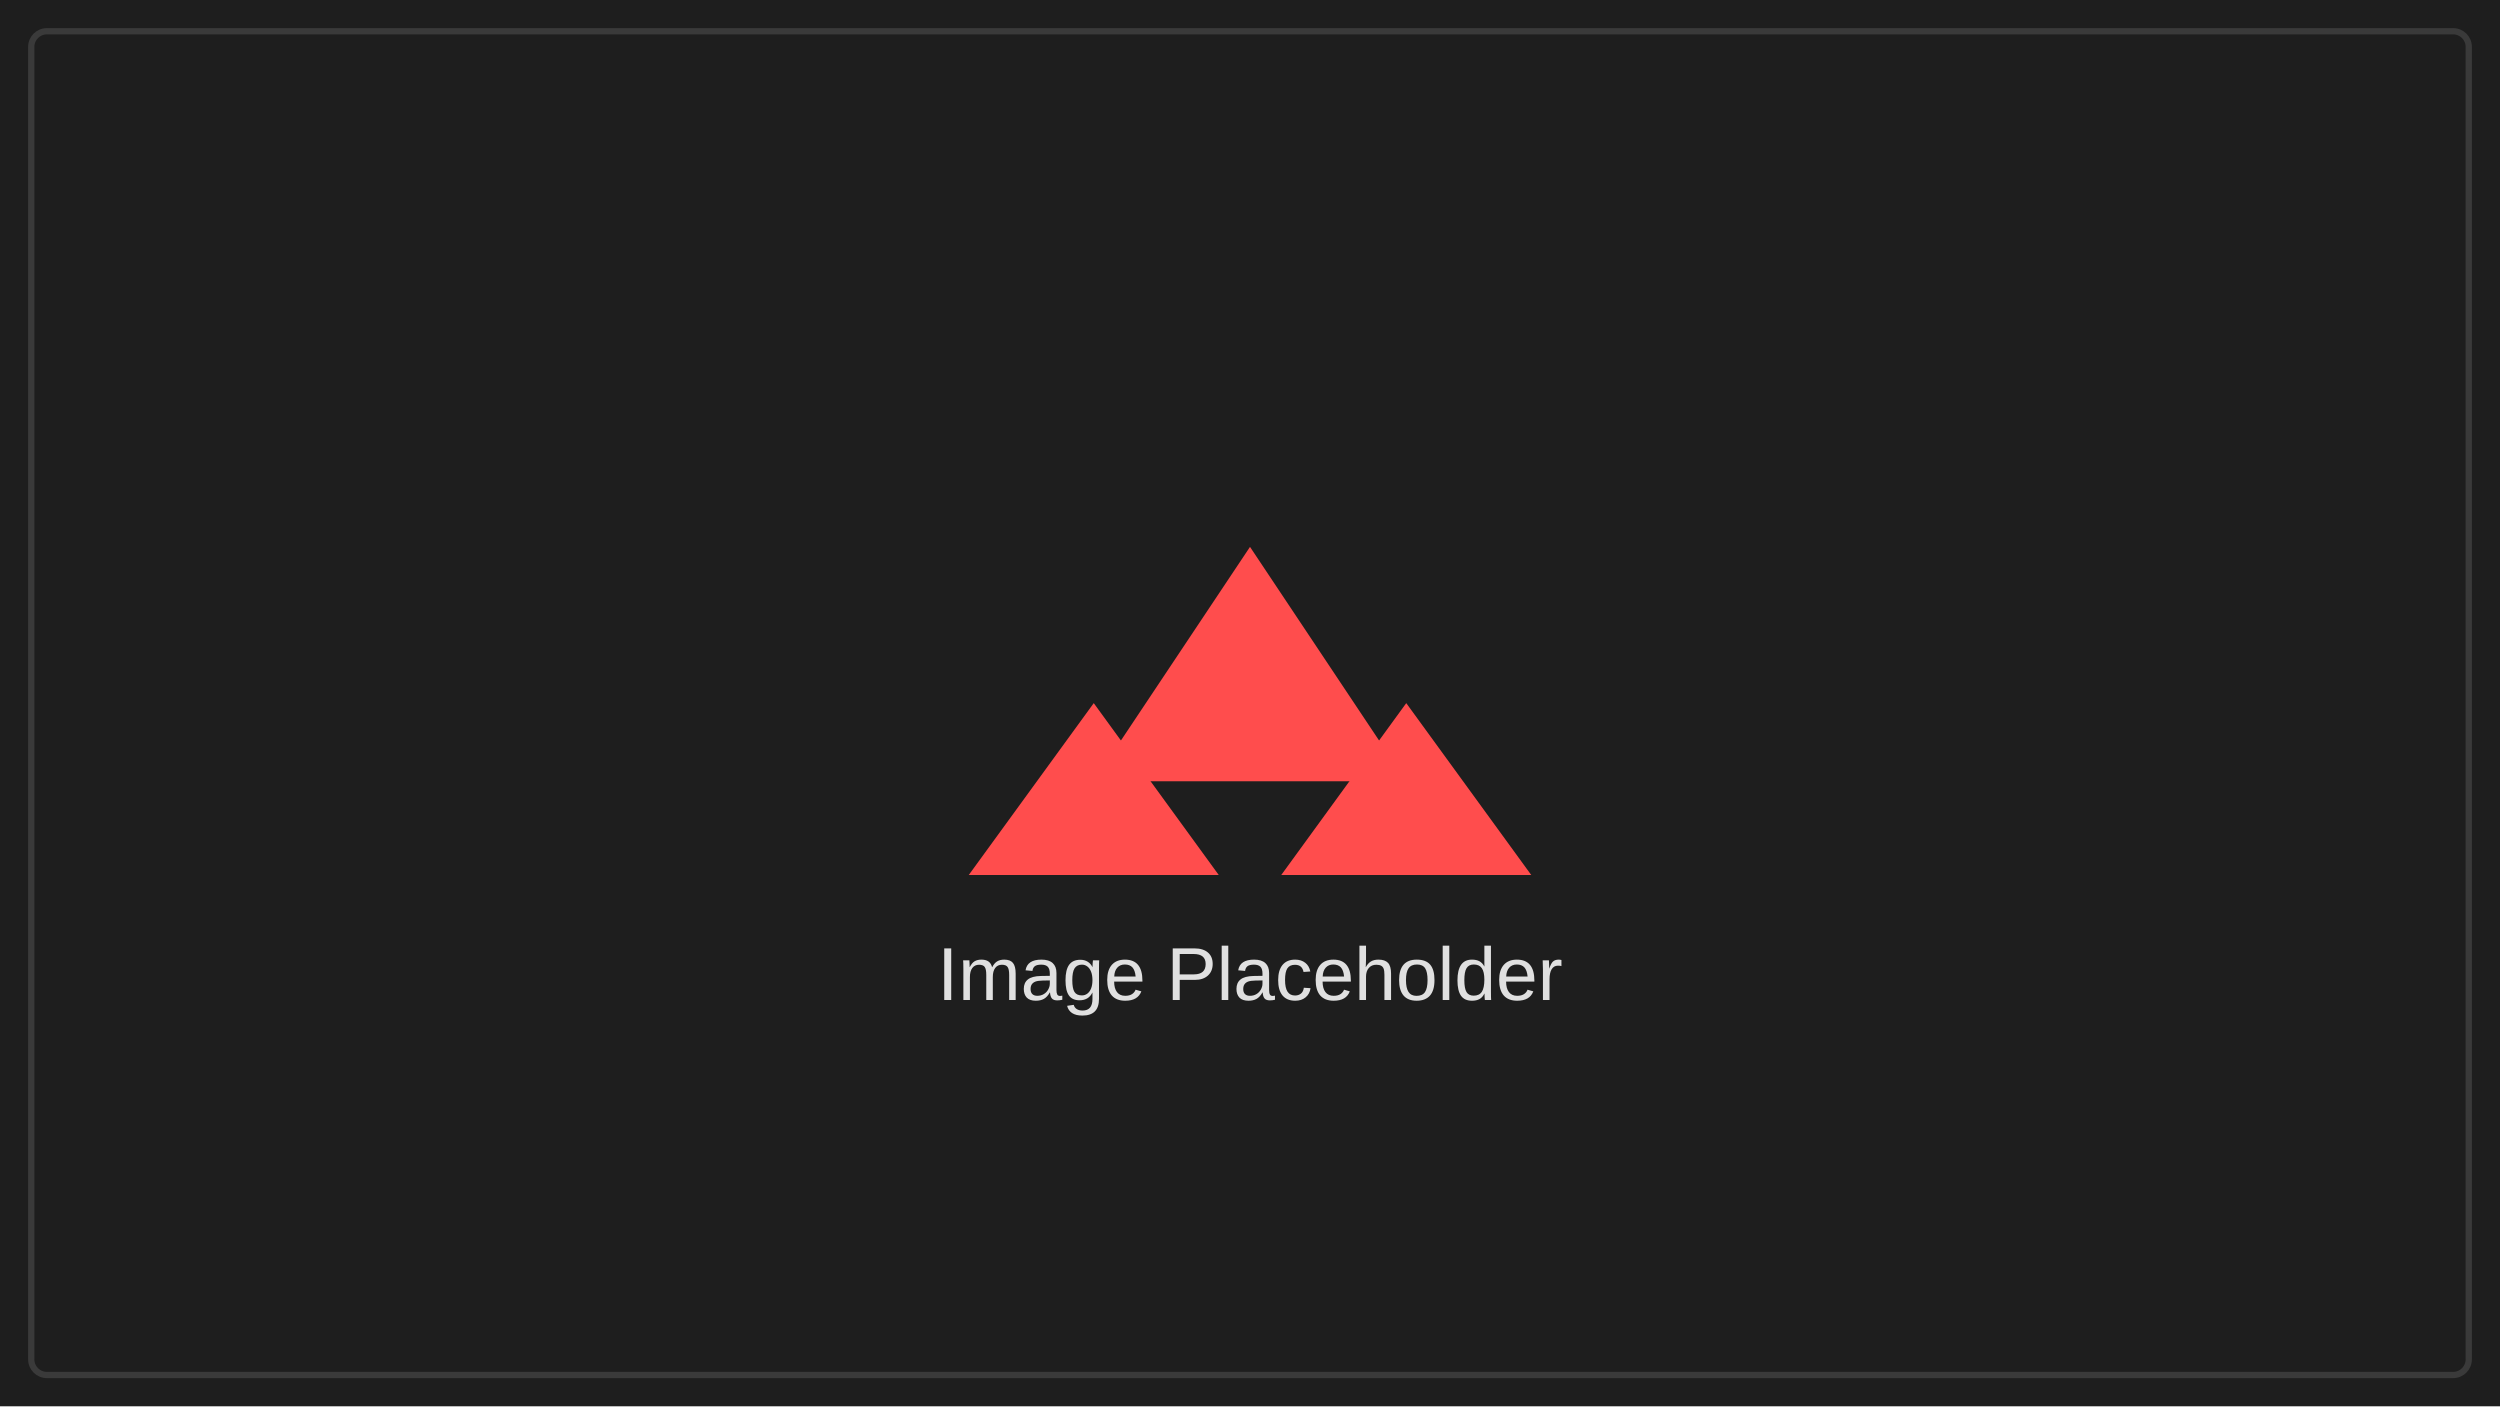
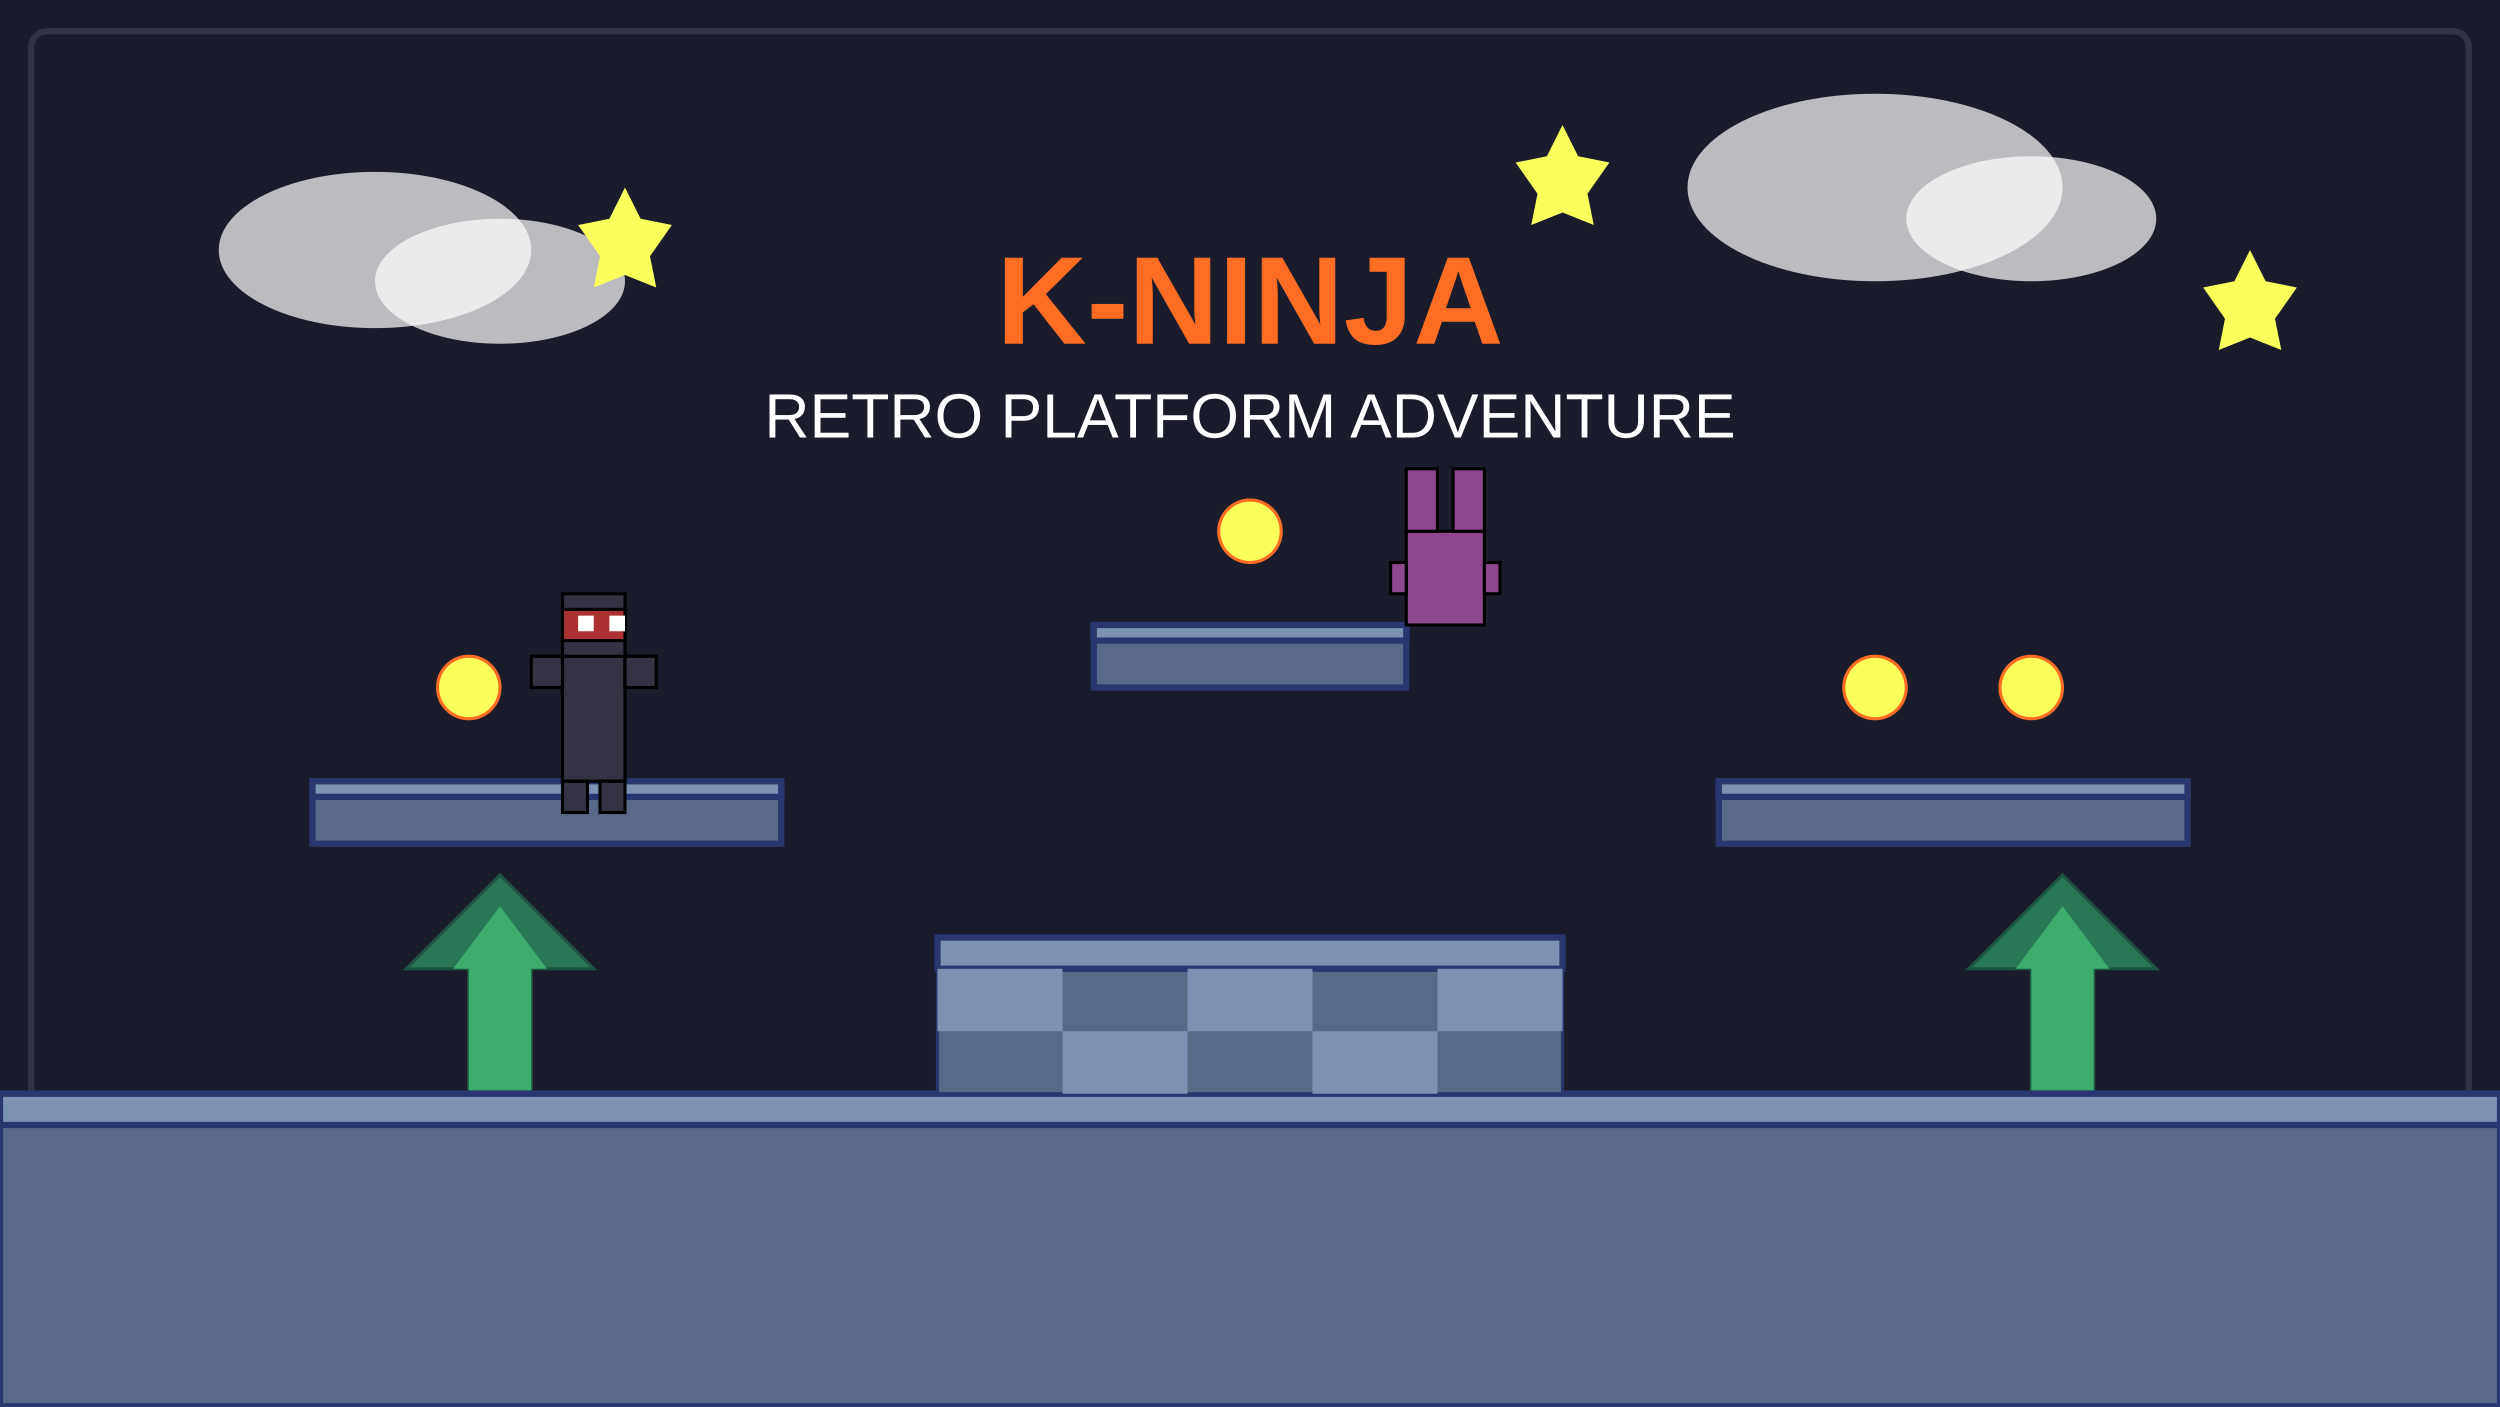
<svg xmlns="http://www.w3.org/2000/svg" width="800" height="450">
  <style>
    .background {
-       fill: #1E1E1E;
+       fill: #1A1C2C;
    }
    .outline {
      fill: none;
-       stroke: #3a3a3a;
+       stroke: #333344;
      stroke-width: 2;
    }
-     .icon {
-       fill: #ff4d4d;
+     .platform {
+       fill: #5A6988;
+       stroke: #29366F;
+       stroke-width: 2;
    }
-     .text {
+     .platform-top {
+       fill: #7B92B3;
+       stroke: #29366F;
+       stroke-width: 2;
+     }
+     .brick {
+       fill: #566C86;
+       stroke: #29366F;
+       stroke-width: 1;
+     }
+     .brick-highlight {
+       fill: #7B92B3;
+     }
+     .ninja {
+       fill: #333344;
+       stroke: #000000;
+       stroke-width: 1;
+     }
+     .ninja-red {
+       fill: #AC3232;
+       stroke: #000000;
+       stroke-width: 1;
+     }
+     .enemy {
+       fill: #8E478C;
+       stroke: #000000;
+       stroke-width: 1;
+     }
+     .coin {
+       fill: #FBFF5C;
+       stroke: #FF6C24;
+       stroke-width: 1;
+     }
+     .star {
+       fill: #FBFF5C;
+     }
+     .cloud {
+       fill: #FFFFFF;
+       opacity: 0.7;
+     }
+     .tree {
+       fill: #287756;
+       stroke: #1D5542;
+       stroke-width: 1;
+     }
+     .tree-highlight {
+       fill: #3EAC6D;
+     }
+     .title {
      font-family: 'Arial', sans-serif;
-       font-size: 24px;
-       fill: #e0e0e0;
+       font-size: 40px;
+       font-weight: bold;
+       fill: #FF6C24;
+       text-anchor: middle;
+       text-shadow: 3px 3px #000000;
+     }
+     .subtitle {
+       font-family: 'Arial', sans-serif;
+       font-size: 20px;
+       fill: #FFFFFF;
      text-anchor: middle;
    }
  </style>
  <rect class="background" width="800" height="450" />
  <rect class="outline" x="10" y="10" width="780" height="430" rx="5" />
-   <path class="icon" d="M400 175 L350 250 L450 250 Z" />
-   <path class="icon" d="M350 225 L310 280 L390 280 Z" />
-   <path class="icon" d="M450 225 L410 280 L490 280 Z" />
-   <text class="text" x="400" y="320">Image Placeholder</text>
+   <ellipse class="cloud" cx="120" cy="80" rx="50" ry="25" />
+   <ellipse class="cloud" cx="160" cy="90" rx="40" ry="20" />
+   <ellipse class="cloud" cx="600" cy="60" rx="60" ry="30" />
+   <ellipse class="cloud" cx="650" cy="70" rx="40" ry="20" />
+   <polygon class="star" points="500,40 505,50 515,52 508,62 510,72 500,68 490,72 492,62 485,52 495,50" />
+   <polygon class="star" points="200,60 205,70 215,72 208,82 210,92 200,88 190,92 192,82 185,72 195,70" />
+   <polygon class="star" points="720,80 725,90 735,92 728,102 730,112 720,108 710,112 712,102 705,92 715,90" />
+   <path class="tree" d="M150,350 L170,350 L170,310 L190,310 L160,280 L130,310 L150,310 Z" />
+   <path class="tree-highlight" d="M150,350 L170,350 L170,310 L175,310 L160,290 L145,310 L150,310 Z" />
+   <path class="tree" d="M650,350 L670,350 L670,310 L690,310 L660,280 L630,310 L650,310 Z" />
+   <path class="tree-highlight" d="M650,350 L670,350 L670,310 L675,310 L660,290 L645,310 L650,310 Z" />
+   <rect class="platform" x="0" y="350" width="800" height="100" />
+   <rect class="platform-top" x="0" y="350" width="800" height="10" />
+   <rect class="platform" x="100" y="250" width="150" height="20" />
+   <rect class="platform-top" x="100" y="250" width="150" height="5" />
+   <rect class="platform" x="350" y="200" width="100" height="20" />
+   <rect class="platform-top" x="350" y="200" width="100" height="5" />
+   <rect class="platform" x="550" y="250" width="150" height="20" />
+   <rect class="platform-top" x="550" y="250" width="150" height="5" />
+   <rect class="brick" x="300" y="300" width="200" height="50" />
+   <rect class="platform-top" x="300" y="300" width="200" height="10" />
+   <rect class="brick-highlight" x="300" y="310" width="40" height="20" />
+   <rect class="brick-highlight" x="380" y="310" width="40" height="20" />
+   <rect class="brick-highlight" x="460" y="310" width="40" height="20" />
+   <rect class="brick-highlight" x="340" y="330" width="40" height="20" />
+   <rect class="brick-highlight" x="420" y="330" width="40" height="20" />
+   <rect class="ninja" x="180" y="210" width="20" height="40" />
+   <rect class="ninja" x="180" y="190" width="20" height="20" />
+   <rect class="ninja-red" x="180" y="195" width="20" height="10" />
+   <rect fill="white" x="185" y="197" width="5" height="5" />
+   <rect fill="white" x="195" y="197" width="5" height="5" />
+   <rect class="ninja" x="170" y="210" width="10" height="10" />
+   <rect class="ninja" x="200" y="210" width="10" height="10" />
+   <rect class="ninja" x="180" y="250" width="8" height="10" />
+   <rect class="ninja" x="192" y="250" width="8" height="10" />
+   <rect class="enemy" x="450" y="170" width="25" height="30" />
+   <rect class="enemy" x="445" y="180" width="5" height="10" />
+   <rect class="enemy" x="475" y="180" width="5" height="10" />
+   <rect class="enemy" x="450" y="150" width="10" height="20" />
+   <rect class="enemy" x="465" y="150" width="10" height="20" />
+   <circle class="coin" cx="150" cy="220" r="10" />
+   <circle class="coin" cx="400" cy="170" r="10" />
+   <circle class="coin" cx="600" cy="220" r="10" />
+   <circle class="coin" cx="650" cy="220" r="10" />
+   <text class="title" x="400" y="110">K-NINJA</text>
+   <text class="subtitle" x="400" y="140">RETRO PLATFORM ADVENTURE</text>
</svg>
